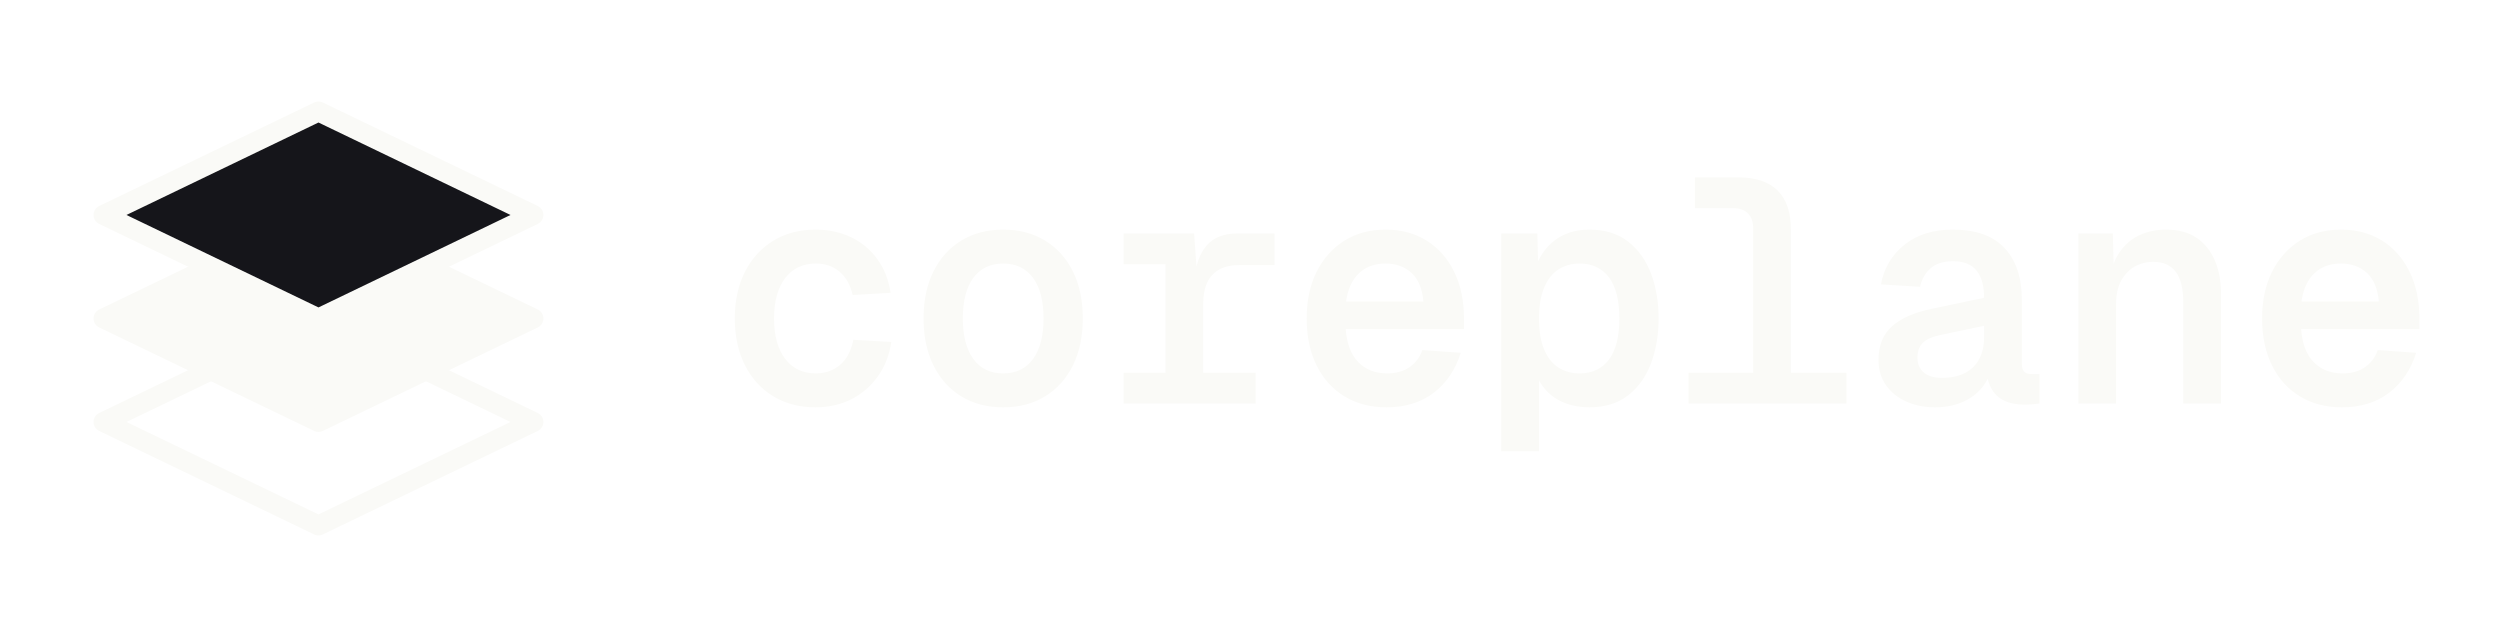
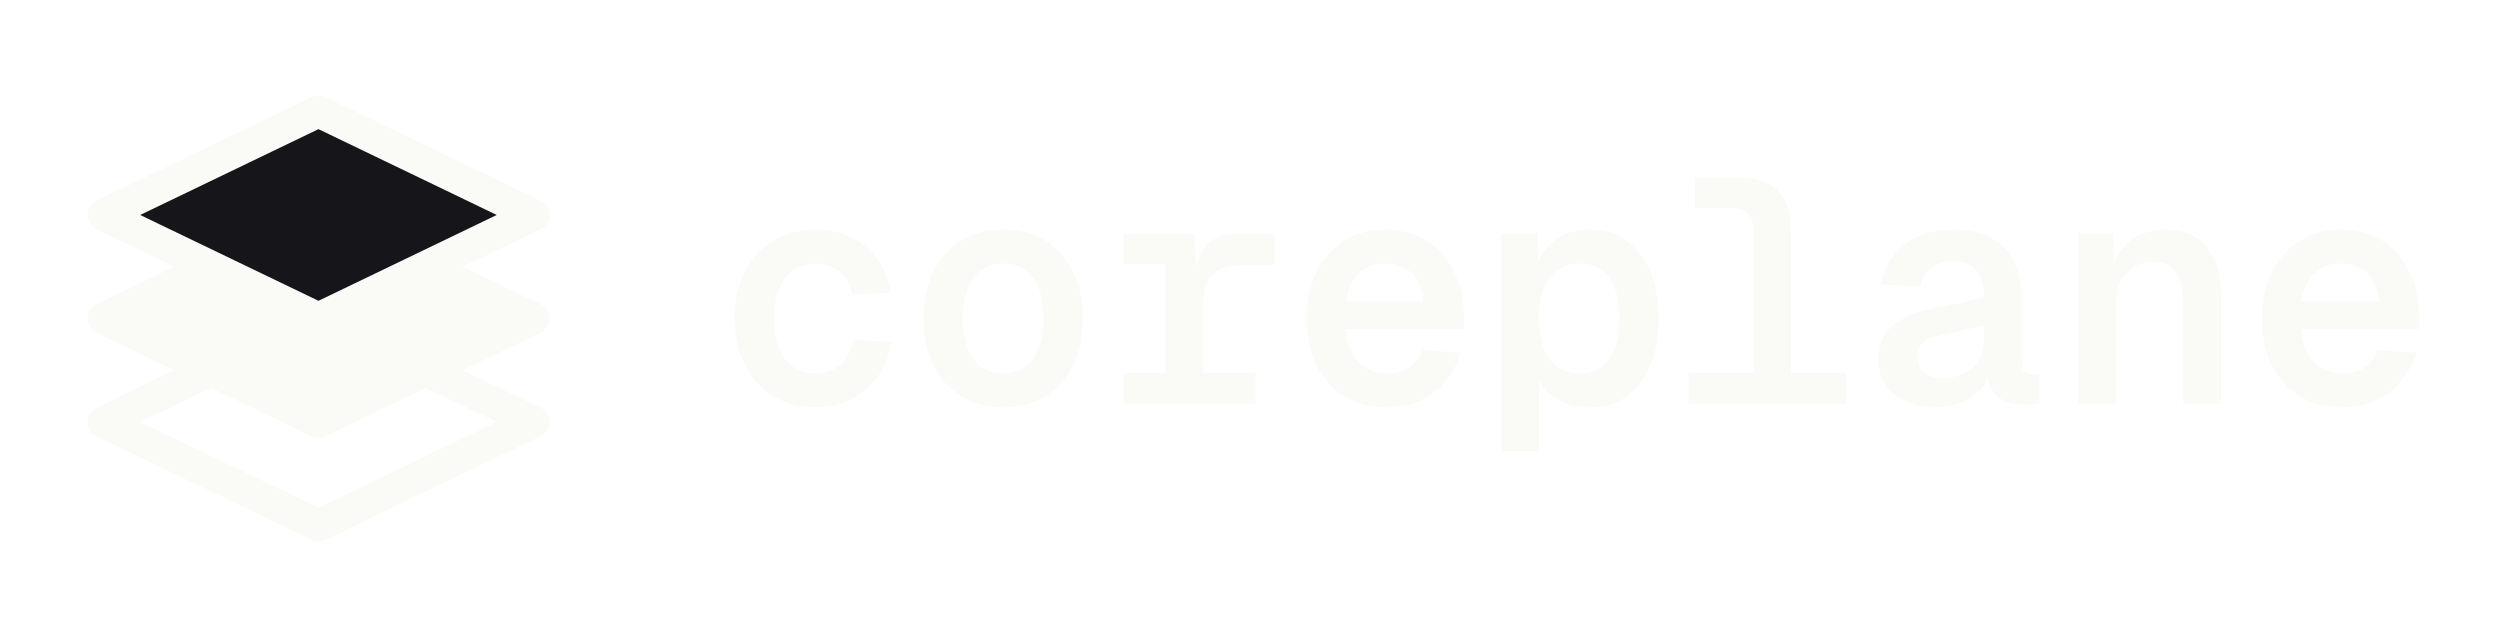
<svg xmlns="http://www.w3.org/2000/svg" width="314" height="80" viewBox="0 0 314 80" fill="none">
-   <g transform="translate(8,8)" stroke-linejoin="round" stroke-width="2.5" stroke="#fafaf7">
+   <g transform="translate(8,8)" stroke-linejoin="round" stroke-width="4" stroke="#fafaf7">
    <polygon points="32,32 59,45 32,58 5,45" fill="none" />
    <polygon points="32,19 59,32 32,45 5,32" fill="#fafaf7" />
    <polygon points="32,6 59,19 32,32 5,19" fill="#15151a" />
  </g>
  <path transform="translate(90.00,50.68)" d="M12.43 0.48Q9.41 0.48 7.12 -0.91Q4.83 -2.3 3.56 -4.82Q2.29 -7.34 2.29 -10.68Q2.29 -14.02 3.56 -16.53Q4.83 -19.03 7.12 -20.44Q9.41 -21.84 12.43 -21.84Q14.9 -21.84 16.9 -20.88Q18.89 -19.93 20.18 -18.15Q21.48 -16.38 21.86 -13.9L17.09 -13.63Q16.66 -15.54 15.44 -16.56Q14.23 -17.58 12.46 -17.58Q10.01 -17.58 8.61 -15.74Q7.22 -13.9 7.22 -10.68Q7.22 -7.46 8.61 -5.62Q10.01 -3.78 12.46 -3.78Q14.25 -3.78 15.51 -4.85Q16.77 -5.92 17.18 -8L21.95 -7.73Q21.58 -5.26 20.26 -3.41Q18.95 -1.57 16.94 -0.54Q14.92 0.48 12.43 0.48Z M36 0.48Q33 0.48 30.75 -0.89Q28.5 -2.26 27.25 -4.77Q26 -7.29 26 -10.67Q26 -14.1 27.25 -16.6Q28.5 -19.1 30.75 -20.47Q33 -21.84 36 -21.84Q39 -21.84 41.25 -20.47Q43.5 -19.1 44.75 -16.6Q46 -14.1 46 -10.68Q46 -7.29 44.75 -4.77Q43.5 -2.26 41.25 -0.89Q39 0.48 36 0.48ZM36 -3.78Q38.42 -3.78 39.75 -5.59Q41.07 -7.4 41.07 -10.69Q41.07 -13.98 39.75 -15.78Q38.42 -17.58 36 -17.58Q33.58 -17.58 32.25 -15.78Q30.93 -13.98 30.93 -10.69Q30.93 -7.4 32.25 -5.59Q33.58 -3.78 36 -3.78Z M51.12 0V-3.86H58.47L56.38 -1.79V-19.59L58.47 -17.5H51.12V-21.36H59.98L60.42 -15.17L60 -15.5Q60.27 -18.41 61.59 -19.88Q62.91 -21.36 65.42 -21.36H70.08V-17.39H65.7Q64.17 -17.39 63.16 -16.84Q62.14 -16.28 61.63 -15.2Q61.12 -14.11 61.12 -12.48V-1.79L59.06 -3.86H67.71V0Z M84.14 0.48Q81.14 0.48 78.88 -0.89Q76.62 -2.26 75.37 -4.77Q74.12 -7.29 74.12 -10.68Q74.12 -14.02 75.36 -16.53Q76.61 -19.03 78.84 -20.44Q81.06 -21.84 84.05 -21.84Q86.94 -21.84 89.15 -20.48Q91.37 -19.11 92.62 -16.59Q93.88 -14.07 93.88 -10.59V-9.35H79.02Q79.22 -6.62 80.6 -5.2Q81.98 -3.78 84.22 -3.78Q85.92 -3.78 87.06 -4.58Q88.2 -5.38 88.64 -6.71L93.47 -6.37Q92.47 -3.18 90.08 -1.35Q87.68 0.48 84.14 0.48ZM79.06 -12.81H88.78Q88.57 -15.23 87.28 -16.41Q85.99 -17.58 84.02 -17.58Q81.99 -17.58 80.7 -16.37Q79.41 -15.16 79.06 -12.81Z M98.56 6V-21.36H103.09L103.22 -16.46L102.72 -16.7Q103.54 -19.2 105.31 -20.52Q107.08 -21.84 109.62 -21.84Q112.57 -21.84 114.5 -20.33Q116.43 -18.82 117.38 -16.29Q118.32 -13.76 118.32 -10.68Q118.32 -7.62 117.38 -5.08Q116.43 -2.54 114.5 -1.03Q112.57 0.48 109.62 0.48Q107.94 0.48 106.56 -0.06Q105.18 -0.59 104.22 -1.62Q103.26 -2.66 102.75 -4.16L103.3 -4.7V6ZM108.4 -3.78Q110.76 -3.78 112.08 -5.51Q113.39 -7.25 113.39 -10.68Q113.39 -14.11 112.08 -15.85Q110.76 -17.58 108.4 -17.58Q106.88 -17.58 105.73 -16.83Q104.58 -16.08 103.94 -14.54Q103.3 -13.01 103.3 -10.68Q103.3 -8.35 103.93 -6.82Q104.56 -5.28 105.72 -4.53Q106.88 -3.78 108.4 -3.78Z M130.2 -1.36V-21.98Q130.2 -23.22 129.54 -23.88Q128.87 -24.54 127.64 -24.54H122.88V-28.4H128.34Q131.62 -28.4 133.28 -26.74Q134.94 -25.08 134.94 -21.81V-1.36ZM122.08 0V-3.86H141.92V0Z M153.04 0.48Q151.06 0.48 149.44 -0.24Q147.82 -0.96 146.88 -2.3Q145.94 -3.64 145.94 -5.47Q145.94 -8.19 147.64 -9.7Q149.34 -11.21 152.53 -11.87L159.2 -13.28Q159.2 -15.54 158.25 -16.7Q157.3 -17.87 155.31 -17.87Q153.5 -17.87 152.5 -17Q151.5 -16.14 151.16 -14.66L146.24 -14.96Q146.84 -18.06 149.21 -19.95Q151.58 -21.84 155.25 -21.84Q159.62 -21.84 161.78 -19.52Q163.94 -17.19 163.94 -13.04V-5.07Q163.94 -4.29 164.24 -3.99Q164.54 -3.7 165.12 -3.7H166.16V0Q165.92 0.04 165.38 0.09Q164.83 0.14 164.27 0.14Q162.75 0.14 161.69 -0.38Q160.63 -0.9 160.08 -1.95Q159.53 -3 159.47 -4.54H160.08Q159.86 -3.12 158.92 -1.97Q157.97 -0.82 156.46 -0.17Q154.94 0.48 153.04 0.48ZM153.89 -3.22Q155.62 -3.22 156.8 -3.83Q157.98 -4.44 158.59 -5.59Q159.2 -6.74 159.2 -8.3V-9.76L153.87 -8.64Q152.18 -8.3 151.5 -7.62Q150.83 -6.94 150.83 -5.76Q150.83 -4.57 151.63 -3.89Q152.42 -3.22 153.89 -3.22Z M171.04 0V-21.36H175.37L175.52 -15.66L175.02 -15.94Q175.41 -17.96 176.41 -19.27Q177.42 -20.58 178.87 -21.21Q180.33 -21.84 182.05 -21.84Q184.41 -21.84 185.92 -20.79Q187.44 -19.74 188.2 -17.93Q188.96 -16.12 188.96 -13.8V0H184.22V-12.66Q184.22 -15.26 183.29 -16.52Q182.35 -17.79 180.45 -17.79Q179.16 -17.79 178.1 -17.19Q177.05 -16.58 176.41 -15.41Q175.78 -14.24 175.78 -12.5V0Z M204.14 0.48Q201.14 0.48 198.88 -0.89Q196.62 -2.26 195.37 -4.77Q194.12 -7.29 194.12 -10.68Q194.12 -14.02 195.36 -16.53Q196.61 -19.03 198.84 -20.44Q201.06 -21.84 204.05 -21.84Q206.94 -21.84 209.15 -20.48Q211.37 -19.11 212.62 -16.59Q213.88 -14.07 213.88 -10.59V-9.35H199.02Q199.22 -6.62 200.6 -5.2Q201.98 -3.78 204.22 -3.78Q205.92 -3.78 207.06 -4.58Q208.2 -5.38 208.64 -6.71L213.47 -6.37Q212.47 -3.18 210.08 -1.35Q207.68 0.48 204.14 0.48ZM199.06 -12.81H208.78Q208.57 -15.23 207.28 -16.41Q205.99 -17.58 204.02 -17.58Q201.99 -17.58 200.7 -16.37Q199.41 -15.16 199.06 -12.81Z" fill="#fafaf7" />
</svg>
